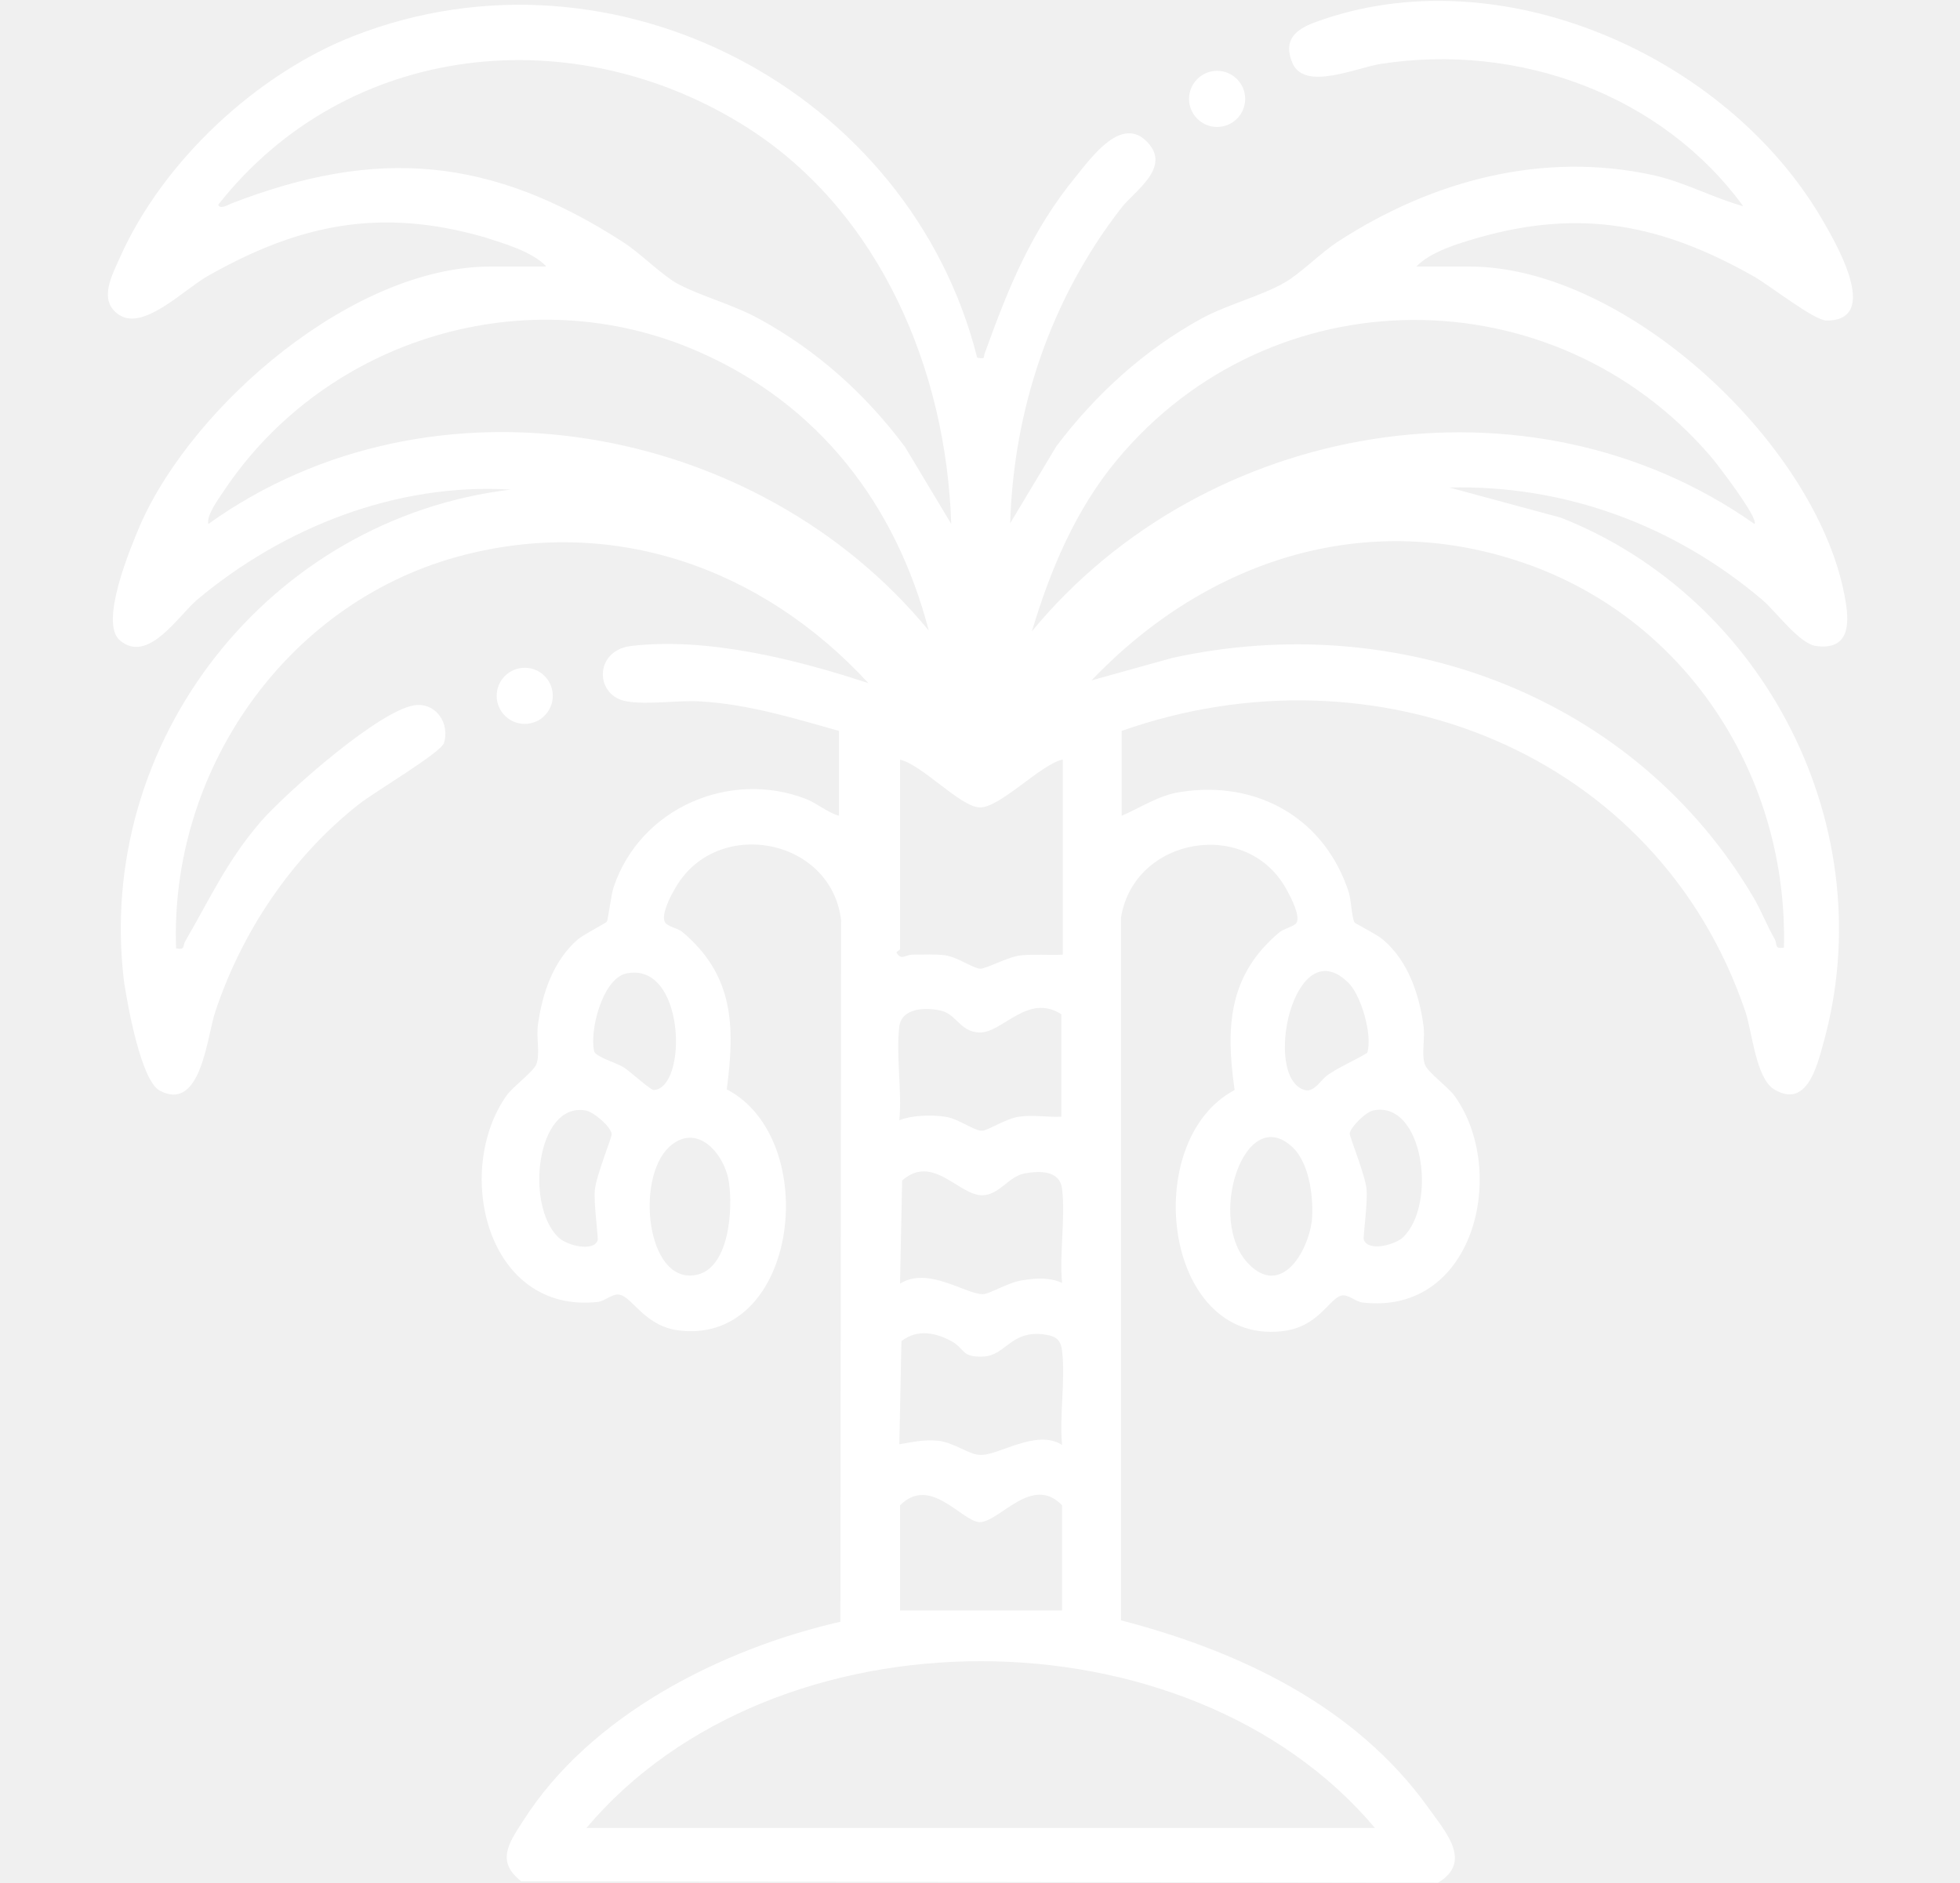
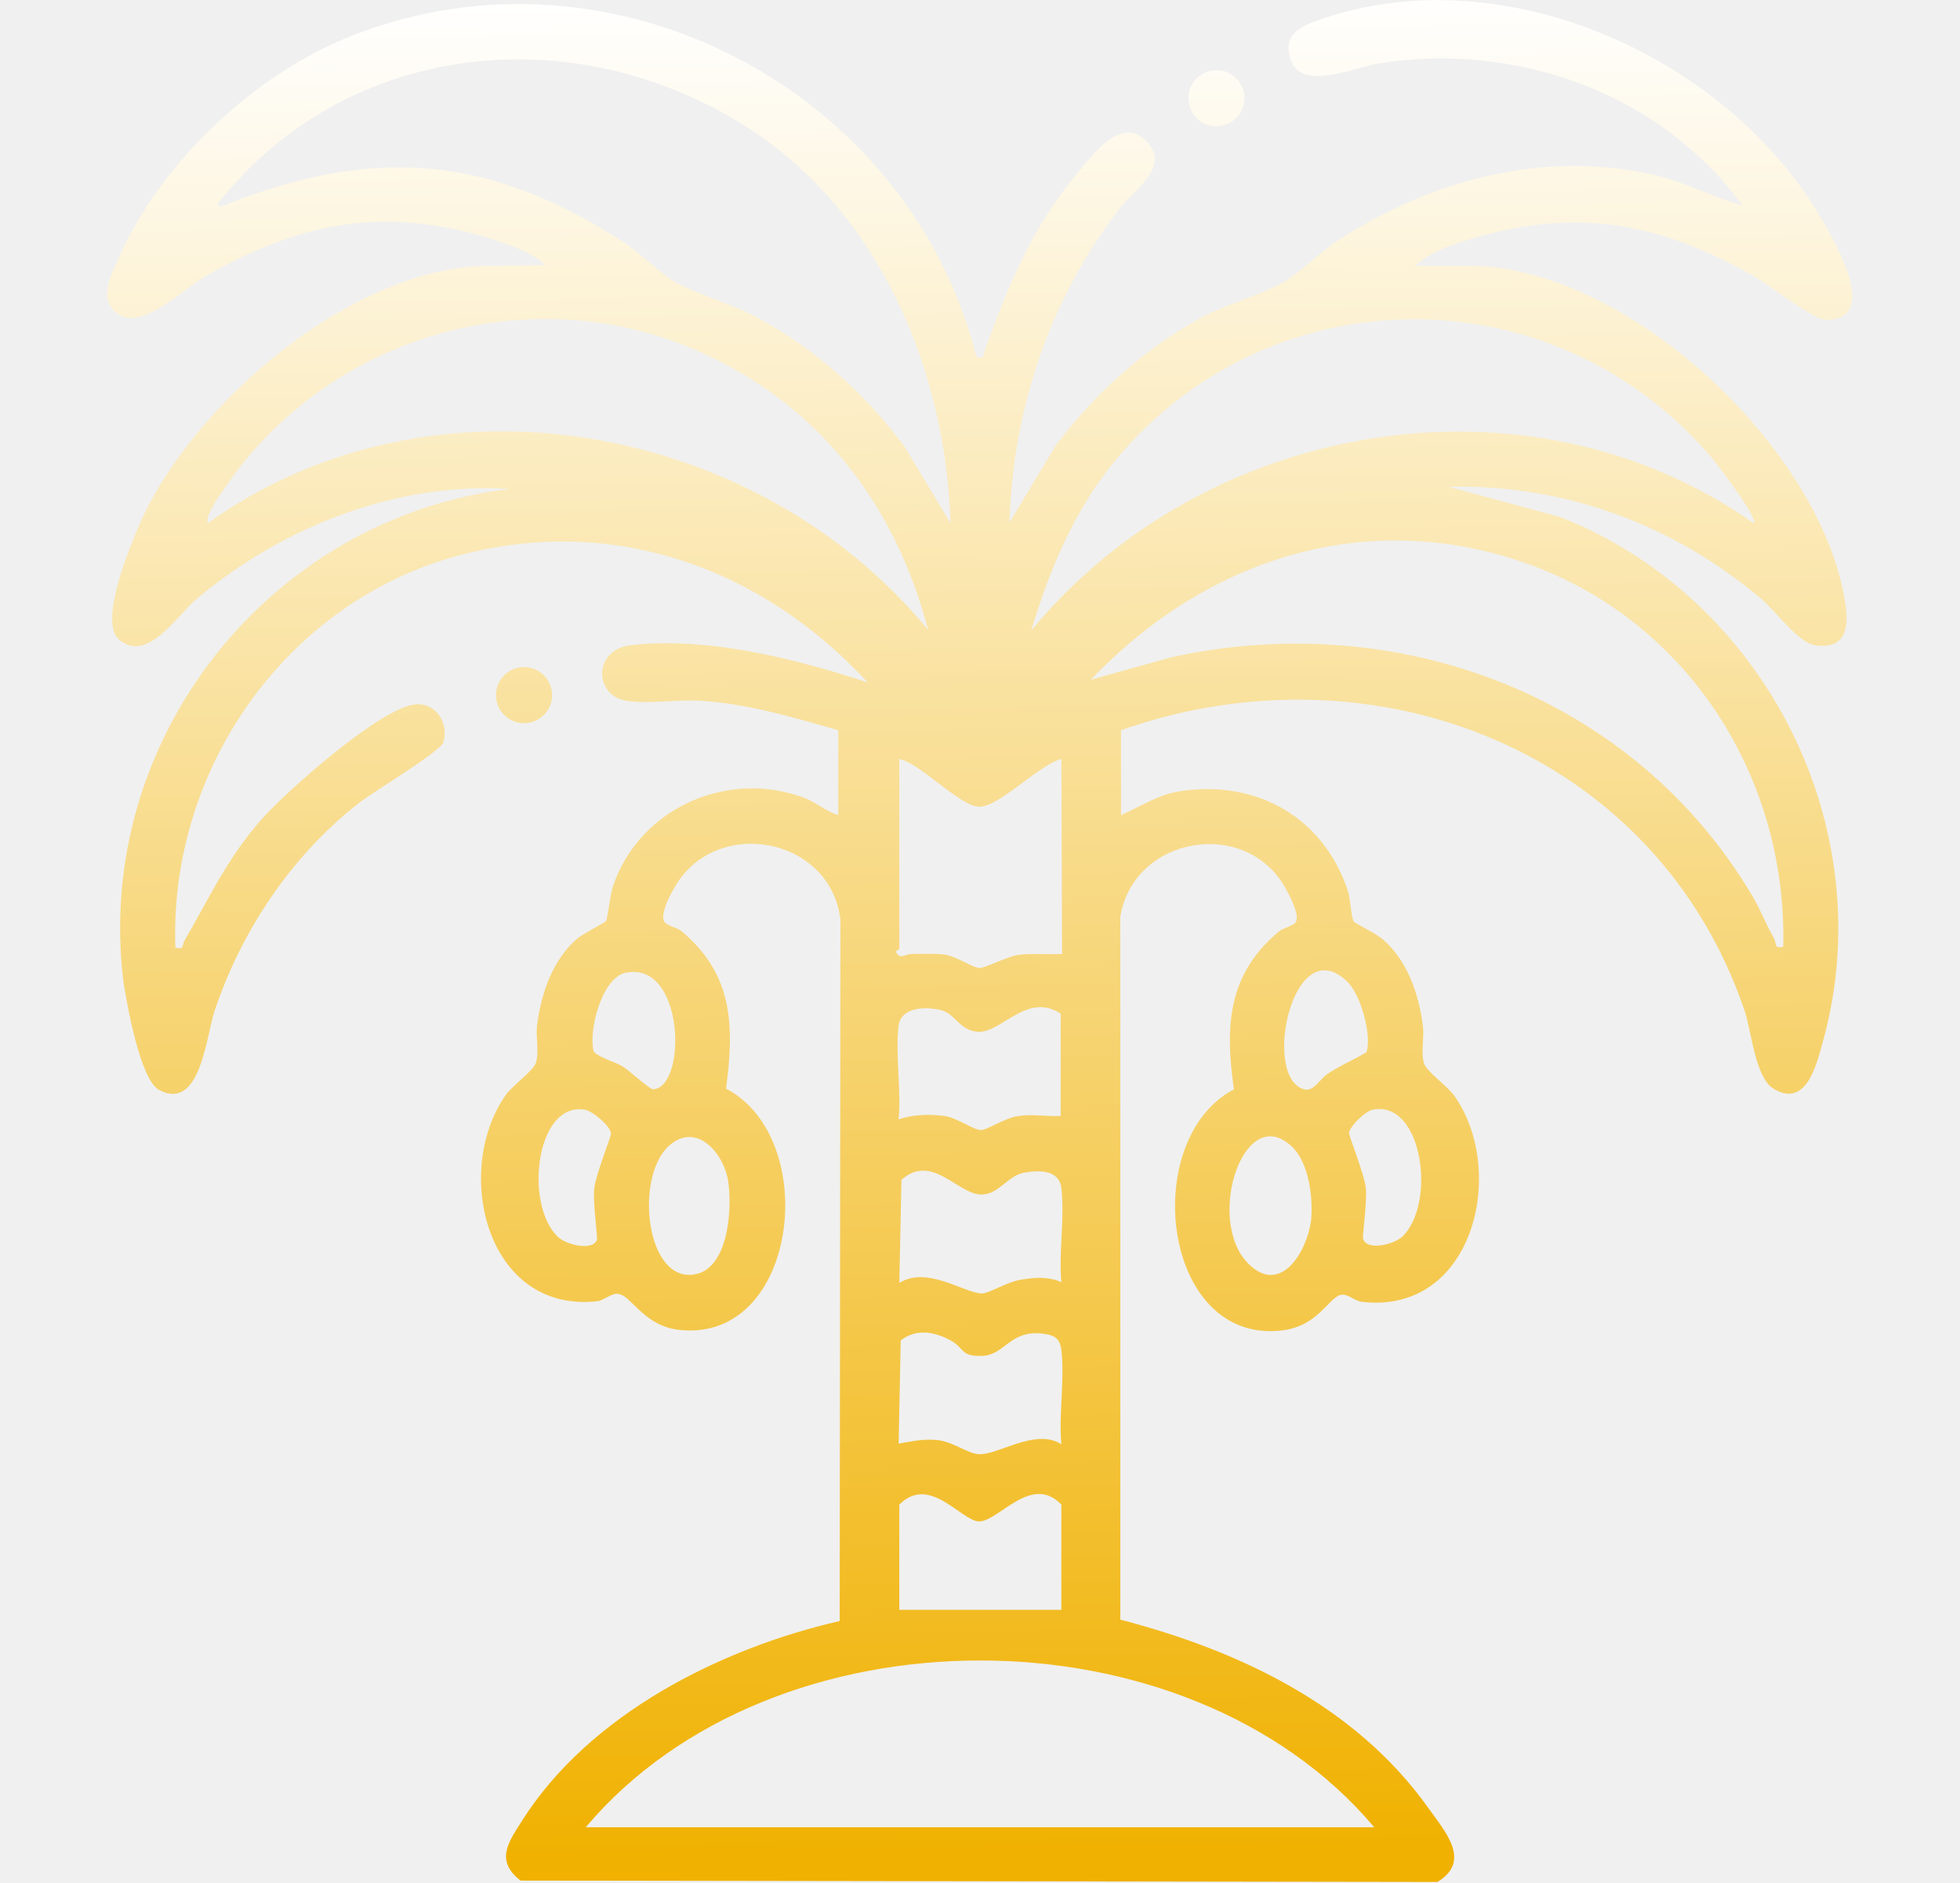
<svg xmlns="http://www.w3.org/2000/svg" version="1.1" id="Layer_1" x="0px" y="0px" viewBox="0 0 279.4 268.4" style="enable-background:new 0 0 279.4 268.4;" xml:space="preserve">
  <style type="text/css">
- 	.st0{fill:#FFFFFF;}
+ 	.st0{fill:url(#SVGID_1_);}
</style>
-   <g>
-     <path class="st0" d="M77.8,37.9c-2.1-2.1-6-3.2-8.8-4.1c-14.7-4.2-26.2-1.9-39.3,5.5c-3.4,1.9-9.2,7.9-12.7,5.6   c-3.1-2-1-5.7,0.1-8.2C23.2,23,36.6,10.5,50.5,5.1c37-14.4,79.2,7.8,88.8,45.9c1.3,0.2,0.8,0,1.1-0.7c3.4-9.4,6.6-17.4,13.1-25.3   c2.2-2.7,6.4-8.5,10-4.8c3.6,3.7-1.8,7-3.7,9.5c-10,12.9-15.3,28.6-15.8,44.9l6.6-11c5.6-7.4,12.5-13.7,20.7-18.2   c3.7-2,8.5-3.2,11.8-5.1c2.3-1.3,5.2-4.3,7.7-5.9c13.4-8.7,29.2-12.9,45-9.4c4.4,1,8.4,3.2,12.7,4.4c-11.7-16-32.1-23.3-51.6-20.3   c-3.5,0.5-11,4-12.7-0.2c-1.3-3.2,0.5-4.7,3.2-5.7c26.2-9.7,58.6,4.6,72.3,28c1.8,3.1,8.6,14.5,0.7,14.5c-1.8,0-8.1-5-10.4-6.3   c-13.1-7.4-24.6-9.7-39.3-5.5c-2.8,0.8-6.8,2-8.8,4.1h7.6c22.5,0,50.1,25.9,53.6,47.8c0.6,3.5,0.3,6.9-4.2,6.3   c-2.4-0.3-5.7-4.9-7.7-6.6c-12.5-10.6-28.1-16.4-44.6-16l15.9,4.3c29.2,11.5,46,44.4,37.4,75c-0.9,3.3-2.4,9.3-7,6.5   c-2.6-1.6-3.1-8.1-4.1-11.1c-12.6-37.1-52.9-52.7-88.9-40v12.1c2.8-1.2,5.2-2.9,8.4-3.4c11-1.7,20.6,3.8,24,14.4   c0.3,1,0.4,3.6,0.8,4.2c0.1,0.2,3.2,1.7,4.1,2.5c3.5,3,5.1,7.7,5.7,12.1c0.3,1.8-0.3,4.1,0.2,5.6c0.3,1.1,3.4,3.3,4.3,4.6   c7.6,10.7,2.8,31.2-13.1,29.4c-1.1-0.1-2-1.2-3.1-1c-1.8,0.5-3.3,4.6-8.6,5.1c-16.9,1.7-20.1-27.3-6.6-34.4   c-1.3-9-0.9-16.4,6.4-22.5c0.6-0.5,2-0.8,2.4-1.3c0.6-1-0.7-3.5-1.3-4.6c-5.5-10.5-21.8-7.8-23.7,3.8l0,100.2   c16.9,4.4,33.4,12.2,43.8,26.7c2.4,3.4,6.4,7.7,1.4,10.7l-130.7-0.2c-3.6-2.8-1.8-5.4,0.2-8.5c9.6-15.2,28.3-24.6,45.3-28.5   l0.1-100c-1.4-11.9-18.1-14.9-23.8-4.3c-0.6,1-1.9,3.6-1.3,4.6c0.4,0.6,1.7,0.8,2.4,1.3c7.4,6.2,7.6,13.4,6.4,22.5   c13.6,7.1,10.3,36.2-6.6,34.4c-5-0.5-6.8-4.7-8.6-5.1c-1-0.3-2,0.8-3.1,1c-15.9,1.8-20.7-18.6-13.1-29.4c0.9-1.3,4-3.5,4.3-4.6   c0.5-1.6-0.1-3.8,0.2-5.6c0.6-4.4,2.2-9.1,5.7-12.1c1-0.8,4-2.3,4.1-2.5c0.2-0.3,0.6-3.9,1-5c3.8-11.2,16.5-16.7,27.4-12.5   c1.7,0.7,3,1.9,4.7,2.4v-12.1c-6.4-1.8-12.9-3.8-19.7-4.2c-3.3-0.2-7.4,0.5-10.5,0c-4.6-0.7-4.8-7.2,0.5-7.9   c10.9-1.3,23.6,1.9,33.9,5.3c-15.2-16.5-36.6-24.1-58.7-18c-24.5,6.8-40.9,30.6-40,55.8c1.4,0.3,0.9-0.4,1.3-1   c3.6-6.2,5.9-11.4,10.8-17.1c3.5-4,17.4-16.4,22.3-16.6c2.8-0.1,4.6,2.7,3.8,5.4c-0.4,1.4-10.1,7.1-12.2,8.8   c-9.5,7.5-16.6,18.1-20.4,29.5c-1.2,3.5-2,14.4-7.9,11.3c-2.7-1.4-4.6-12.2-5.1-15.4c-4.3-34.5,20.8-66.2,55.1-70.3   c-16.3-1-32.4,5.4-44.7,15.7c-2.7,2.3-7,9.2-11,5.8c-3-2.5,1.5-13.2,2.9-16.5c7.6-17.2,30.4-36.8,49.9-36.8H77.8z M135.6,74.7   c-0.7-21.9-10.1-44.3-28.9-56.4C82,2.5,49.5,5.8,31.1,29.2c0.3,0.7,1.4,0,1.9-0.2c20.7-8,36.9-6.7,55.8,5.5   c2.5,1.6,5.4,4.6,7.7,5.9c3.3,1.8,8,3,11.8,5.1c8.2,4.5,15.1,10.7,20.7,18.2L135.6,74.7z M250.1,74.7c0.7-0.7-5.4-8.7-6.3-9.7   c-22.4-26-62.6-25.9-84.6,0.6c-5.9,7.1-9.5,15.7-12.1,24.4C171.8,60,217.9,52,250.1,74.7z M132.4,89.9c-4.7-18-15.7-32.3-32.9-39.8   C75.3,39.5,46.5,48.1,31.9,70c-0.8,1.2-2.5,3.5-2.2,4.7C61.7,51.8,108,60.2,132.4,89.9z M254.3,135.1c0.6-24-13.4-46.2-36.1-54.5   c-23.1-8.4-46.1-0.9-62.6,16.4l11.5-3.2c32.3-7.1,66,5.5,82.9,34.2c1.1,1.9,1.9,4,3,5.9C253.4,134.7,252.9,135.3,254.3,135.1z    M151.4,108.3c-3.2,0.8-9,7-11.8,6.8c-2.7-0.1-8.2-6.1-11.3-6.8v27c0,0.2-0.5,0.3-0.5,0.5c0.7,1.2,1.2,0.3,2.3,0.3   c1.5,0,3.3-0.1,4.7,0.1c1.8,0.3,3.8,1.8,4.9,1.9c0.7,0.1,4-1.7,5.8-1.9c2-0.2,4,0,6-0.1V108.3z M89.2,138.8   c-3.3,0.8-5.2,8.1-4.5,11.1c0.3,0.8,3.1,1.6,4.1,2.2c1,0.6,3.9,3.3,4.4,3.3C98.1,155.1,97.7,136.9,89.2,138.8z M192.1,140   c-7.7-7.4-12.2,13.7-6.1,15.4c1.4,0.4,2.3-1.6,3.5-2.3c1.8-1.2,3.6-1.9,5.4-3C195.7,147.6,194,141.7,192.1,140z M151.3,144.6   c-4.8-3.1-8.4,2.7-11.7,2.6c-2.7-0.1-3.3-2.6-5.4-3.1c-2.1-0.5-5.6-0.5-6,2.2c-0.5,4.1,0.4,9.2,0,13.4c1.8-0.7,4.5-0.8,6.5-0.5   c1.8,0.2,4.3,2.1,5.3,2c0.8,0,3.5-1.8,5.3-2c1.9-0.3,4,0.1,6,0L151.3,144.6z M79.6,176.4c1.2,1.2,5.1,2.1,5.6,0.4   c0.1-0.4-0.6-5.5-0.4-7.2c0.2-2,2.4-7.4,2.4-7.9c-0.1-1.1-2.7-3.3-3.8-3.4C76.5,157.2,74.8,171.8,79.6,176.4z M200,176.4   c4.9-4.7,2.9-19.5-4.2-18.1c-1.1,0.2-3.3,2.4-3.4,3.3c0,0.5,2.2,5.9,2.4,7.9c0.2,1.8-0.5,6.8-0.4,7.2   C195,178.5,198.8,177.5,200,176.4z M95.3,163.6c-4.7,4.6-3.1,19.2,3.7,18.2c5-0.7,5.5-9.5,4.9-13.3   C103.3,164.5,99.3,159.8,95.3,163.6z M184.3,163.6c-6.9-6.6-12.4,10.4-6.3,16.6c4.6,4.7,8.4-1.6,9-6.1   C187.3,170.9,186.7,165.9,184.3,163.6z M151.4,182.9c-0.4-4.2,0.5-9.3,0-13.4c-0.3-2.7-3.3-2.6-5.4-2.2c-2.3,0.5-3.5,3-5.9,3.1   c-3.4,0.1-7.1-6-11.5-2.1l-0.3,14.7c4-2.5,9.3,1.5,11.8,1.5c1,0,3.8-1.8,5.8-2C147.7,182.2,149.7,182.1,151.4,182.9z M151.4,206   c-0.4-4.2,0.5-9.3,0-13.4c-0.2-1.9-1.2-2.2-2.9-2.4c-4.5-0.4-5.2,3.1-8.4,3.2c-3,0.1-2.5-1-4.3-2.1c-2.3-1.3-5-1.9-7.3-0.1   l-0.3,14.7c1.9-0.3,3.4-0.7,5.5-0.5c2.2,0.2,4.5,2,5.9,2C142.1,207.7,147.7,203.6,151.4,206z M151.4,229.6v-15   c-4.3-4.5-9,2.5-11.8,2.4c-2.6-0.2-7-6.7-11.3-2.4v15H151.4z M196,260.6c-26.7-31.7-85.7-31.7-112.4,0H196z" />
-     <circle class="st0" cx="173.5" cy="14.1" r="4" />
-     <circle class="st0" cx="74.8" cy="99.2" r="4" />
-   </g>
+   <linearGradient id="SVGID_1_" gradientUnits="userSpaceOnUse" x1="139.206" y1="-0.72" x2="142.27" y2="264.812">
+     <stop offset="0" style="stop-color:#FFFFFF" />
+     <stop offset="1" style="stop-color:#F0B100" />
+   </linearGradient>
+   <path class="st0" d="M77.7,37.8c-2.1-2.1-6-3.2-8.8-4.1c-14.7-4.2-26.2-1.9-39.3,5.5c-3.4,1.9-9.2,7.9-12.7,5.6  c-3.1-2-1-5.7,0.1-8.2C23.1,22.9,36.5,10.4,50.4,5c37-14.4,79.2,7.8,88.8,45.9c1.3,0.2,0.8,0,1.1-0.7c3.4-9.4,6.6-17.4,13.1-25.3  c2.2-2.7,6.4-8.5,10-4.8s-1.8,7-3.7,9.5c-10,12.9-15.3,28.6-15.8,44.9l6.6-11c5.6-7.4,12.5-13.7,20.7-18.2c3.7-2,8.5-3.2,11.8-5.1  c2.3-1.3,5.2-4.3,7.7-5.9c13.4-8.7,29.2-12.9,45-9.4c4.4,1,8.4,3.2,12.7,4.4C236.7,13.3,216.3,6,196.8,9c-3.5,0.5-11,4-12.7-0.2  c-1.3-3.2,0.5-4.7,3.2-5.7c26.2-9.7,58.6,4.6,72.3,28c1.8,3.1,8.6,14.5,0.7,14.5c-1.8,0-8.1-5-10.4-6.3c-13.1-7.4-24.6-9.7-39.3-5.5  c-2.8,0.8-6.8,2-8.8,4.1h7.6c22.5,0,50.1,25.9,53.6,47.8c0.6,3.5,0.3,6.9-4.2,6.3c-2.4-0.3-5.7-4.9-7.7-6.6  c-12.5-10.6-28.1-16.4-44.6-16l15.9,4.3c29.2,11.5,46,44.4,37.4,75c-0.9,3.3-2.4,9.3-7,6.5c-2.6-1.6-3.1-8.1-4.1-11.1  c-12.6-37.1-52.9-52.7-88.9-40v12.1c2.8-1.2,5.2-2.9,8.4-3.4c11-1.7,20.6,3.8,24,14.4c0.3,1,0.4,3.6,0.8,4.2  c0.1,0.2,3.2,1.7,4.1,2.5c3.5,3,5.1,7.7,5.7,12.1c0.3,1.8-0.3,4.1,0.2,5.6c0.3,1.1,3.4,3.3,4.3,4.6c7.6,10.7,2.8,31.2-13.1,29.4  c-1.1-0.1-2-1.2-3.1-1c-1.8,0.5-3.3,4.6-8.6,5.1c-16.9,1.7-20.1-27.3-6.6-34.4c-1.3-9-0.9-16.4,6.4-22.5c0.6-0.5,2-0.8,2.4-1.3  c0.6-1-0.7-3.5-1.3-4.6c-5.5-10.5-21.8-7.8-23.7,3.8v100.2c16.9,4.4,33.4,12.2,43.8,26.7c2.4,3.4,6.4,7.7,1.4,10.7l-130.7-0.2  c-3.6-2.8-1.8-5.4,0.2-8.5c9.6-15.2,28.3-24.6,45.3-28.5l0.1-100c-1.4-11.9-18.1-14.9-23.8-4.3c-0.6,1-1.9,3.6-1.3,4.6  c0.4,0.6,1.7,0.8,2.4,1.3c7.4,6.2,7.6,13.4,6.4,22.5c13.6,7.1,10.3,36.2-6.6,34.4c-5-0.5-6.8-4.7-8.6-5.1c-1-0.3-2,0.8-3.1,1  c-15.9,1.8-20.7-18.6-13.1-29.4c0.9-1.3,4-3.5,4.3-4.6c0.5-1.6-0.1-3.8,0.2-5.6c0.6-4.4,2.2-9.1,5.7-12.1c1-0.8,4-2.3,4.1-2.5  c0.2-0.3,0.6-3.9,1-5c3.8-11.2,16.5-16.7,27.4-12.5c1.7,0.7,3,1.9,4.7,2.4v-12.1c-6.4-1.8-12.9-3.8-19.7-4.2  c-3.3-0.2-7.4,0.5-10.5,0c-4.6-0.7-4.8-7.2,0.5-7.9c10.9-1.3,23.6,1.9,33.9,5.3c-15.2-16.5-36.6-24.1-58.7-18  c-24.5,6.8-40.9,30.6-40,55.8c1.4,0.3,0.9-0.4,1.3-1c3.6-6.2,5.9-11.4,10.8-17.1c3.5-4,17.4-16.4,22.3-16.6c2.8-0.1,4.6,2.7,3.8,5.4  c-0.4,1.4-10.1,7.1-12.2,8.8c-9.5,7.5-16.6,18.1-20.4,29.5c-1.2,3.5-2,14.4-7.9,11.3c-2.7-1.4-4.6-12.2-5.1-15.4  c-4.3-34.5,20.8-66.2,55.1-70.3c-16.3-1-32.4,5.4-44.7,15.7c-2.7,2.3-7,9.2-11,5.8c-3-2.5,1.5-13.2,2.9-16.5  c7.6-17.2,30.4-36.8,49.9-36.8L77.7,37.8L77.7,37.8z M135.5,74.6c-0.7-21.9-10.1-44.3-28.9-56.4C81.9,2.4,49.4,5.7,31,29.1  c0.3,0.7,1.4,0,1.9-0.2c20.7-8,36.9-6.7,55.8,5.5c2.5,1.6,5.4,4.6,7.7,5.9c3.3,1.8,8,3,11.8,5.1c8.2,4.5,15.1,10.7,20.7,18.2  L135.5,74.6z M250,74.6c0.7-0.7-5.4-8.7-6.3-9.7c-22.4-26-62.6-25.9-84.6,0.6c-5.9,7.1-9.5,15.7-12.1,24.4  C171.7,59.9,217.8,51.9,250,74.6z M132.3,89.8c-4.7-18-15.7-32.3-32.9-39.8c-24.2-10.6-53-2-67.6,19.9c-0.8,1.2-2.5,3.5-2.2,4.7  C61.6,51.7,107.9,60.1,132.3,89.8z M254.2,135c0.6-24-13.4-46.2-36.1-54.5c-23.1-8.4-46.1-0.9-62.6,16.4l11.5-3.2  c32.3-7.1,66,5.5,82.9,34.2c1.1,1.9,1.9,4,3,5.9C253.3,134.6,252.8,135.2,254.2,135z M151.3,108.2c-3.2,0.8-9,7-11.8,6.8  c-2.7-0.1-8.2-6.1-11.3-6.8v27c0,0.2-0.5,0.3-0.5,0.5c0.7,1.2,1.2,0.3,2.3,0.3c1.5,0,3.3-0.1,4.7,0.1c1.8,0.3,3.8,1.8,4.9,1.9  c0.7,0.1,4-1.7,5.8-1.9c2-0.2,4,0,6-0.1L151.3,108.2L151.3,108.2z M89.1,138.7c-3.3,0.8-5.2,8.1-4.5,11.1c0.3,0.8,3.1,1.6,4.1,2.2  c1,0.6,3.9,3.3,4.4,3.3C98,155,97.6,136.8,89.1,138.7z M192,139.9c-7.7-7.4-12.2,13.7-6.1,15.4c1.4,0.4,2.3-1.6,3.5-2.3  c1.8-1.2,3.6-1.9,5.4-3C195.6,147.5,193.9,141.6,192,139.9z M151.2,144.5c-4.8-3.1-8.4,2.7-11.7,2.6c-2.7-0.1-3.3-2.6-5.4-3.1  c-2.1-0.5-5.6-0.5-6,2.2c-0.5,4.1,0.4,9.2,0,13.4c1.8-0.7,4.5-0.8,6.5-0.5c1.8,0.2,4.3,2.1,5.3,2c0.8,0,3.5-1.8,5.3-2  c1.9-0.3,4,0.1,6,0L151.2,144.5z M79.5,176.3c1.2,1.2,5.1,2.1,5.6,0.4c0.1-0.4-0.6-5.5-0.4-7.2c0.2-2,2.4-7.4,2.4-7.9  c-0.1-1.1-2.7-3.3-3.8-3.4C76.4,157.1,74.7,171.7,79.5,176.3z M199.9,176.3c4.9-4.7,2.9-19.5-4.2-18.1c-1.1,0.2-3.3,2.4-3.4,3.3  c0,0.5,2.2,5.9,2.4,7.9c0.2,1.8-0.5,6.8-0.4,7.2C194.9,178.4,198.7,177.4,199.9,176.3z M95.2,163.5c-4.7,4.6-3.1,19.2,3.7,18.2  c5-0.7,5.5-9.5,4.9-13.3C103.2,164.4,99.2,159.7,95.2,163.5z M184.2,163.5c-6.9-6.6-12.4,10.4-6.3,16.6c4.6,4.7,8.4-1.6,9-6.1  C187.2,170.8,186.6,165.8,184.2,163.5z M151.3,182.8c-0.4-4.2,0.5-9.3,0-13.4c-0.3-2.7-3.3-2.6-5.4-2.2c-2.3,0.5-3.5,3-5.9,3.1  c-3.4,0.1-7.1-6-11.5-2.1l-0.3,14.7c4-2.5,9.3,1.5,11.8,1.5c1,0,3.8-1.8,5.8-2C147.6,182.1,149.6,182,151.3,182.8z M151.3,205.9  c-0.4-4.2,0.5-9.3,0-13.4c-0.2-1.9-1.2-2.2-2.9-2.4c-4.5-0.4-5.2,3.1-8.4,3.2c-3,0.1-2.5-1-4.3-2.1c-2.3-1.3-5-1.9-7.3-0.1  l-0.3,14.7c1.9-0.3,3.4-0.7,5.5-0.5c2.2,0.2,4.5,2,5.9,2C142,207.6,147.6,203.5,151.3,205.9z M151.3,229.5v-15  c-4.3-4.5-9,2.5-11.8,2.4c-2.6-0.2-7-6.7-11.3-2.4v15H151.3z M195.9,260.5c-26.7-31.7-85.7-31.7-112.4,0H195.9z M173.4,10  c2.2,0,4,1.8,4,4s-1.8,4-4,4s-4-1.8-4-4S171.2,10,173.4,10z M74.7,95.1c2.2,0,4,1.8,4,4s-1.8,4-4,4s-4-1.8-4-4S72.5,95.1,74.7,95.1z  " />
</svg>
